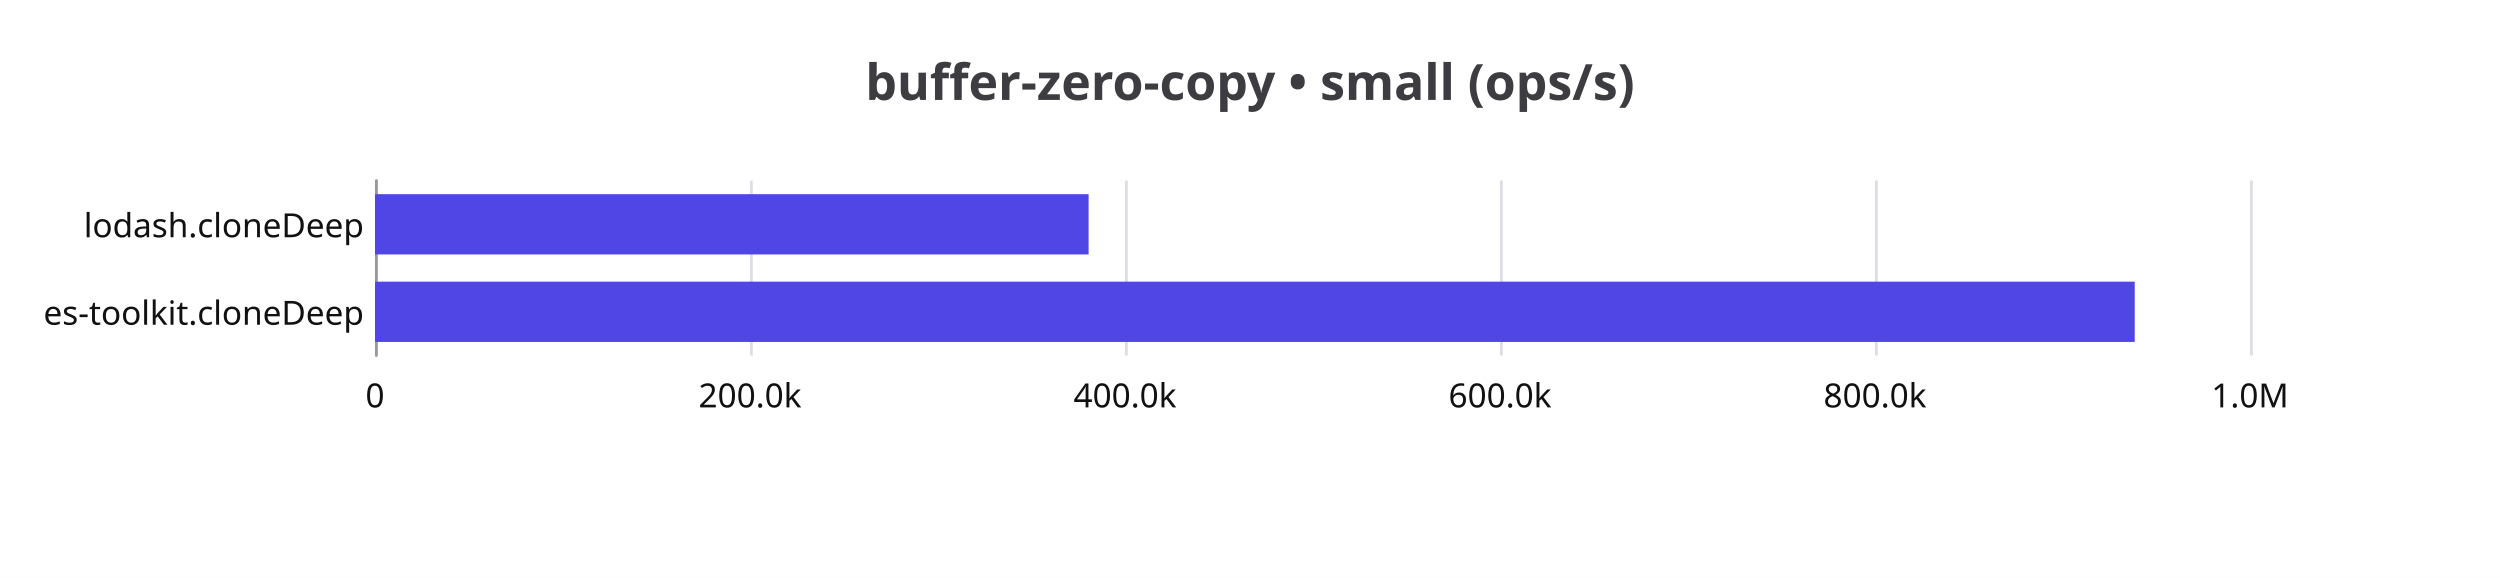
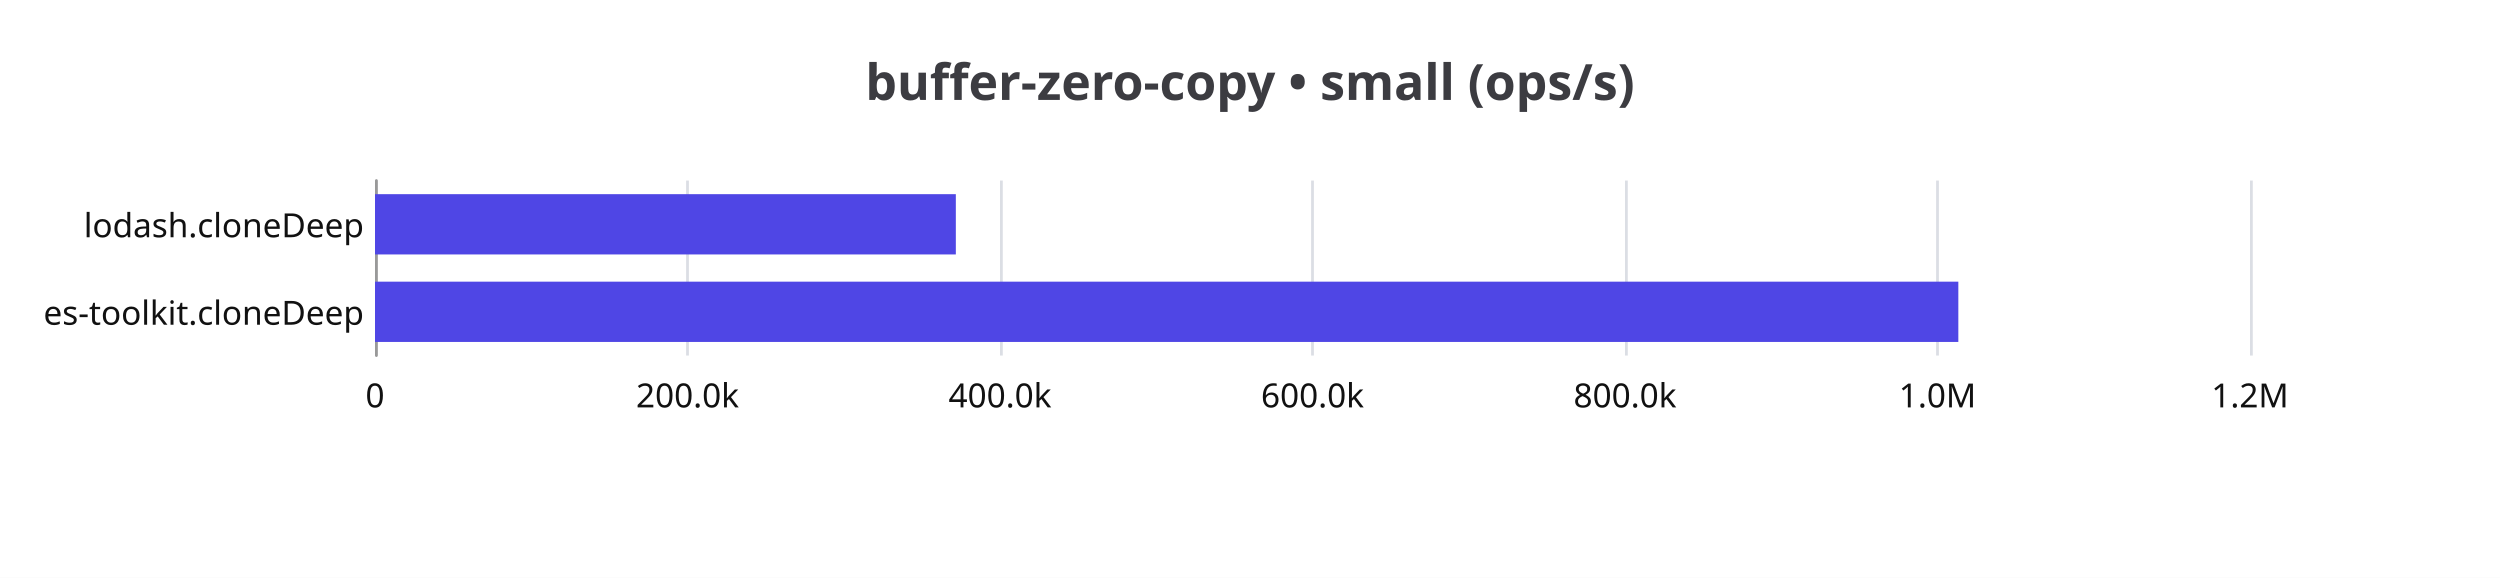
<svg xmlns="http://www.w3.org/2000/svg" width="900" height="208" version="1.1" baseProfile="full" viewBox="0 0 900 208">
  <rect width="900" height="208" x="0" y="0" fill="#ffffff" />
  <path d="M135.5 65L135.5 128" fill="none" pointer-events="visible" stroke="#dbdee4" class="zr14-cls-28" />
-   <path d="M270.5 65L270.5 128" fill="none" pointer-events="visible" stroke="#dbdee4" class="zr14-cls-28" />
-   <path d="M405.5 65L405.5 128" fill="none" pointer-events="visible" stroke="#dbdee4" class="zr14-cls-28" />
-   <path d="M540.5 65L540.5 128" fill="none" pointer-events="visible" stroke="#dbdee4" class="zr14-cls-28" />
-   <path d="M675.5 65L675.5 128" fill="none" pointer-events="visible" stroke="#dbdee4" class="zr14-cls-28" />
+   <path d="M247.5 65L247.5 128" fill="none" pointer-events="visible" stroke="#dbdee4" class="zr14-cls-28" />
+   <path d="M360.5 65L360.5 128" fill="none" pointer-events="visible" stroke="#dbdee4" class="zr14-cls-28" />
+   <path d="M472.5 65L472.5 128" fill="none" pointer-events="visible" stroke="#dbdee4" class="zr14-cls-28" />
+   <path d="M585.5 65L585.5 128" fill="none" pointer-events="visible" stroke="#dbdee4" class="zr14-cls-28" />
+   <path d="M697.5 65L697.5 128" fill="none" pointer-events="visible" stroke="#dbdee4" class="zr14-cls-28" />
  <path d="M810.5 65L810.5 128" fill="none" pointer-events="visible" stroke="#dbdee4" class="zr14-cls-28" />
  <path d="M135.5 128L135.5 65" fill="none" pointer-events="visible" stroke="#999" stroke-linecap="round" class="zr14-cls-28" />
  <text dominant-baseline="central" text-anchor="end" style="font-size:12px;font-family:Microsoft YaHei;" xml:space="preserve" transform="translate(131 112.25)" fill="#111">    es-toolkit.cloneDeep</text>
  <text dominant-baseline="central" text-anchor="end" style="font-size:12px;font-family:Microsoft YaHei;" xml:space="preserve" transform="translate(131 80.75)" fill="#111">    lodash.cloneDeep</text>
  <text dominant-baseline="central" text-anchor="middle" style="font-size:12px;font-family:Microsoft YaHei;" y="6" transform="translate(135 136)" fill="#111">0</text>
-   <text dominant-baseline="central" text-anchor="middle" style="font-size:12px;font-family:Microsoft YaHei;" y="6" transform="translate(270 136)" fill="#111">200.0k</text>
-   <text dominant-baseline="central" text-anchor="middle" style="font-size:12px;font-family:Microsoft YaHei;" y="6" transform="translate(405 136)" fill="#111">400.0k</text>
-   <text dominant-baseline="central" text-anchor="middle" style="font-size:12px;font-family:Microsoft YaHei;" y="6" transform="translate(540 136)" fill="#111">600.0k</text>
-   <text dominant-baseline="central" text-anchor="middle" style="font-size:12px;font-family:Microsoft YaHei;" y="6" transform="translate(675 136)" fill="#111">800.0k</text>
-   <text dominant-baseline="central" text-anchor="middle" style="font-size:12px;font-family:Microsoft YaHei;" y="6" transform="translate(810 136)" fill="#111">1.0M</text>
-   <path d="M135 101.4l633.5 0l0 21.7l-633.5 0Z" fill="#4F46E5" ecmeta_series_index="0" ecmeta_data_index="0" ecmeta_ssr_type="chart" class="zr14-cls-29" />
-   <path d="M135 69.9l256.9 0l0 21.7l-256.9 0Z" fill="#4F46E5" ecmeta_series_index="0" ecmeta_data_index="1" ecmeta_ssr_type="chart" class="zr14-cls-29" />
+   <text dominant-baseline="central" text-anchor="middle" style="font-size:12px;font-family:Microsoft YaHei;" y="6" transform="translate(247.5 136)" fill="#111">200.0k</text>
+   <text dominant-baseline="central" text-anchor="middle" style="font-size:12px;font-family:Microsoft YaHei;" y="6" transform="translate(360 136)" fill="#111">400.0k</text>
+   <text dominant-baseline="central" text-anchor="middle" style="font-size:12px;font-family:Microsoft YaHei;" y="6" transform="translate(472.5 136)" fill="#111">600.0k</text>
+   <text dominant-baseline="central" text-anchor="middle" style="font-size:12px;font-family:Microsoft YaHei;" y="6" transform="translate(585 136)" fill="#111">800.0k</text>
+   <text dominant-baseline="central" text-anchor="middle" style="font-size:12px;font-family:Microsoft YaHei;" y="6" transform="translate(697.5 136)" fill="#111">1.0M</text>
+   <text dominant-baseline="central" text-anchor="middle" style="font-size:12px;font-family:Microsoft YaHei;" y="6" transform="translate(810 136)" fill="#111">1.2M</text>
+   <path d="M135 101.4l570 0l0 21.7l-570 0Z" fill="#4F46E5" ecmeta_series_index="0" ecmeta_data_index="0" ecmeta_ssr_type="chart" class="zr14-cls-29" />
+   <path d="M135 69.9l209.1 0l0 21.7l-209.1 0Z" fill="#4F46E5" ecmeta_series_index="0" ecmeta_data_index="1" ecmeta_ssr_type="chart" class="zr14-cls-29" />
  <path d="M-135.8 -5l271.5 0l0 28l-271.5 0Z" transform="translate(450 20)" fill="rgb(0,0,0)" fill-opacity="0" stroke="#3c3c41" stroke-width="0" class="zr14-cls-28" />
  <text dominant-baseline="central" text-anchor="middle" style="font-size:18px;font-family:Microsoft YaHei;font-weight:bold;" xml:space="preserve" y="9" transform="translate(450 20)" fill="#3c3c41">buffer-zero-copy • small (ops/s)</text>
  <style>
.zr14-cls-28:hover {
pointer-events:none;
}
.zr14-cls-29:hover {
cursor:pointer;
fill:rgba(86,77,251,1);
}



</style>
</svg>
